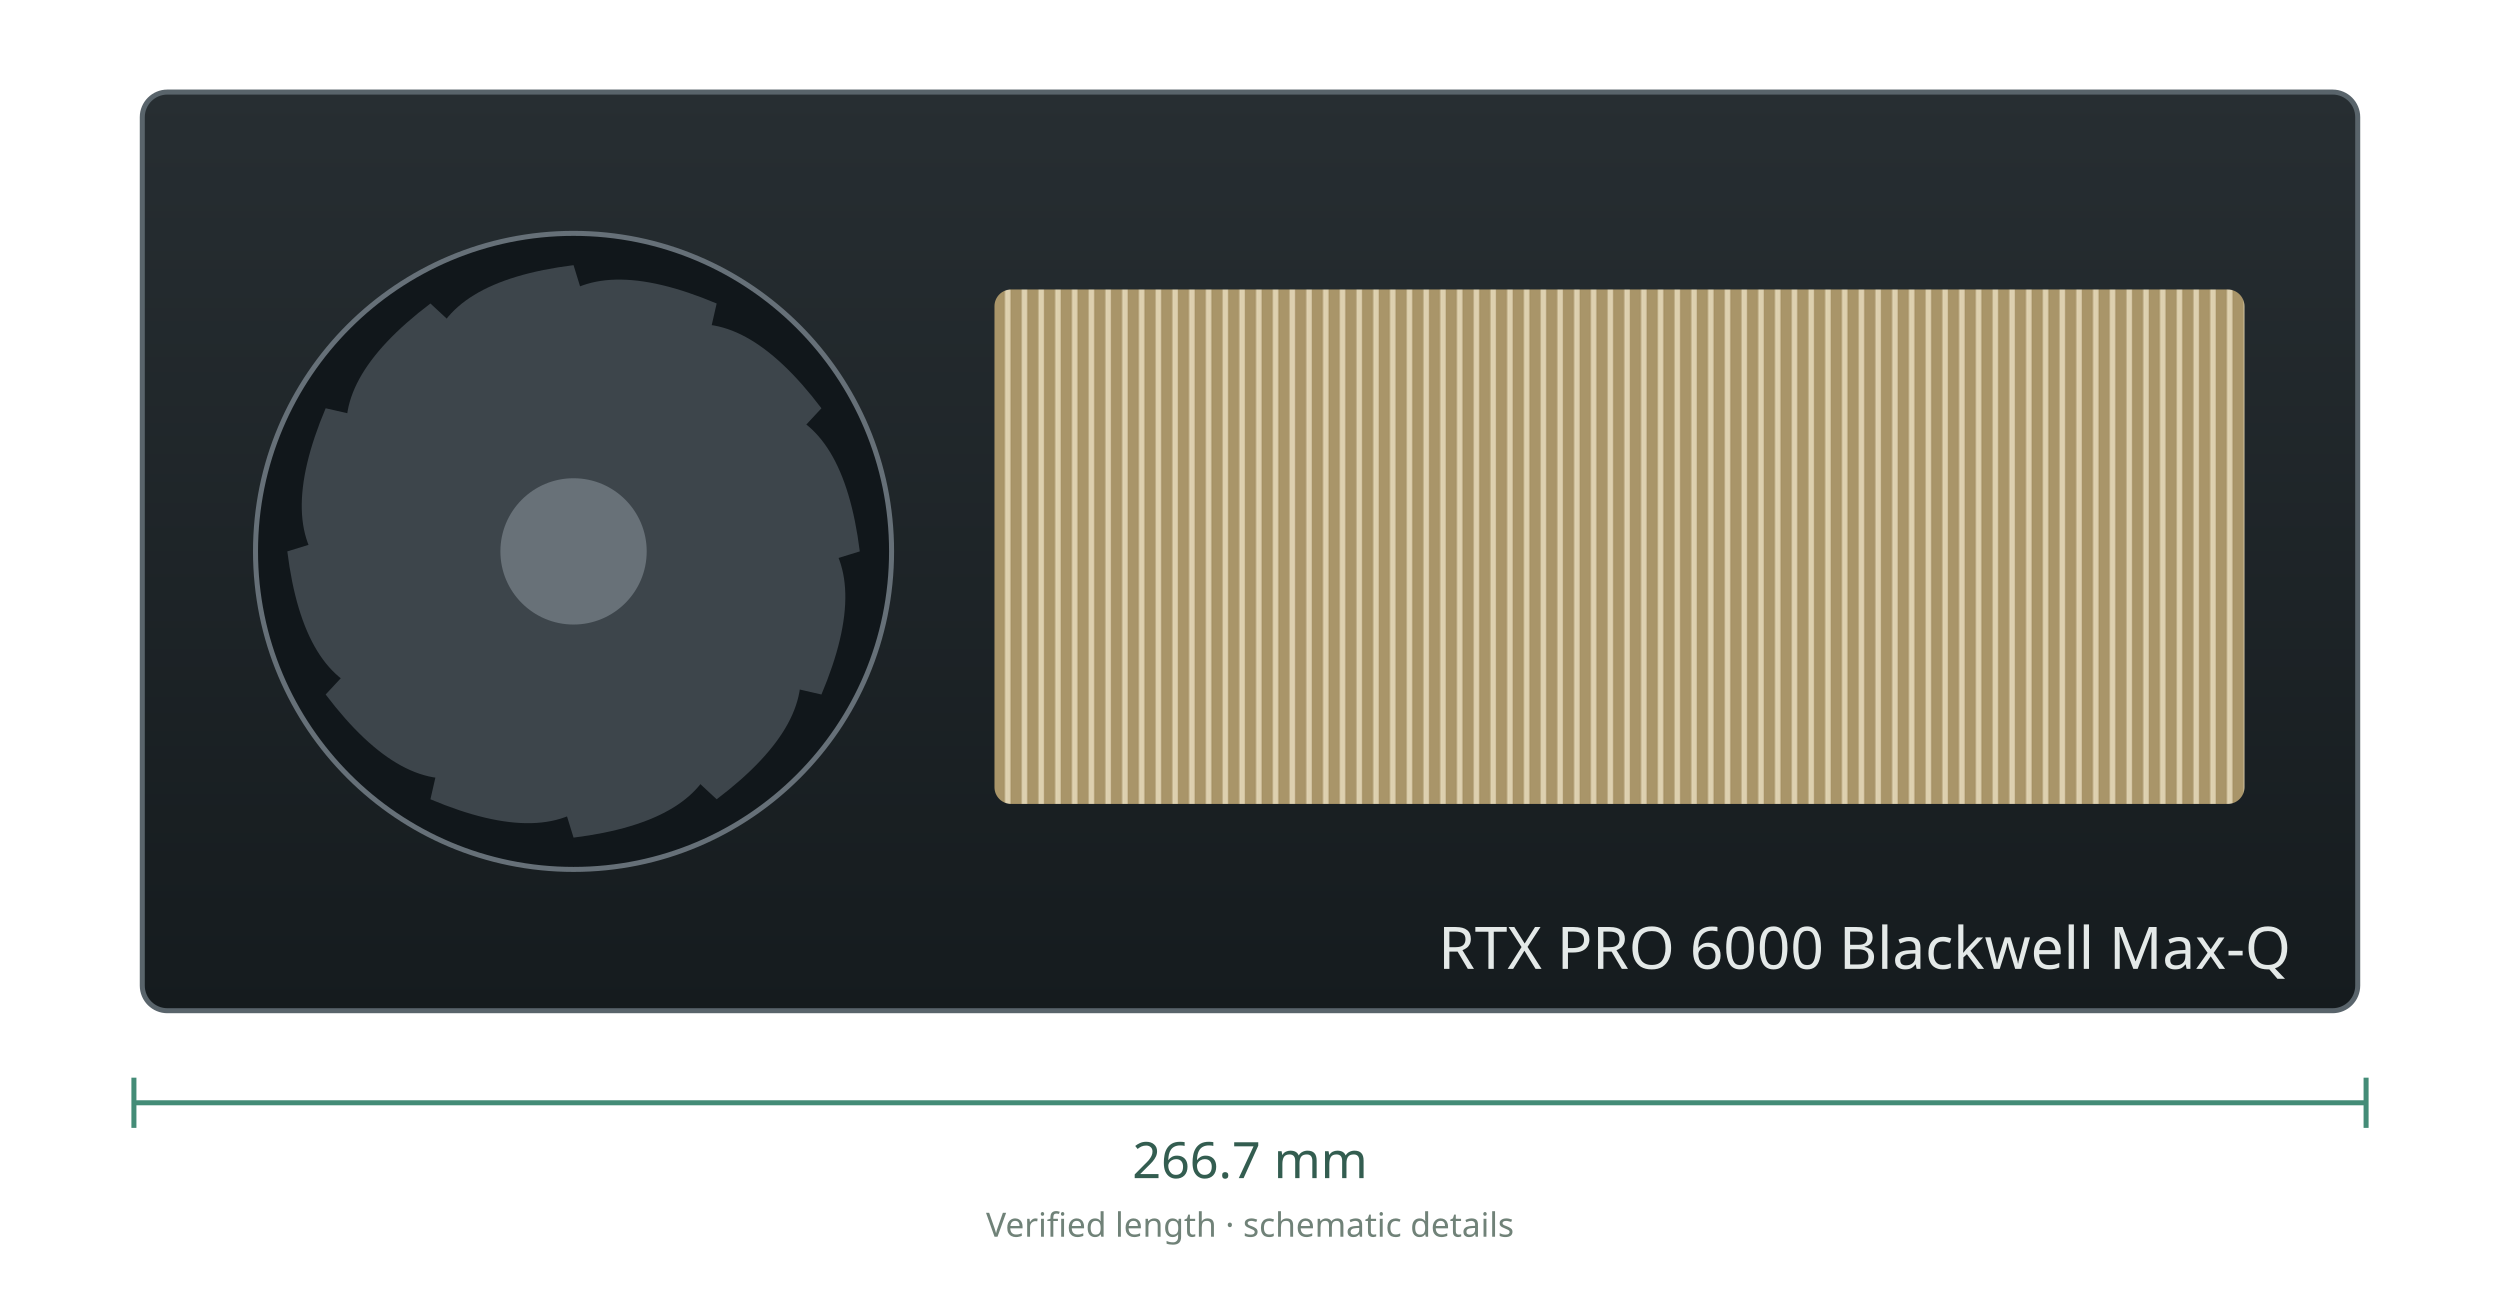
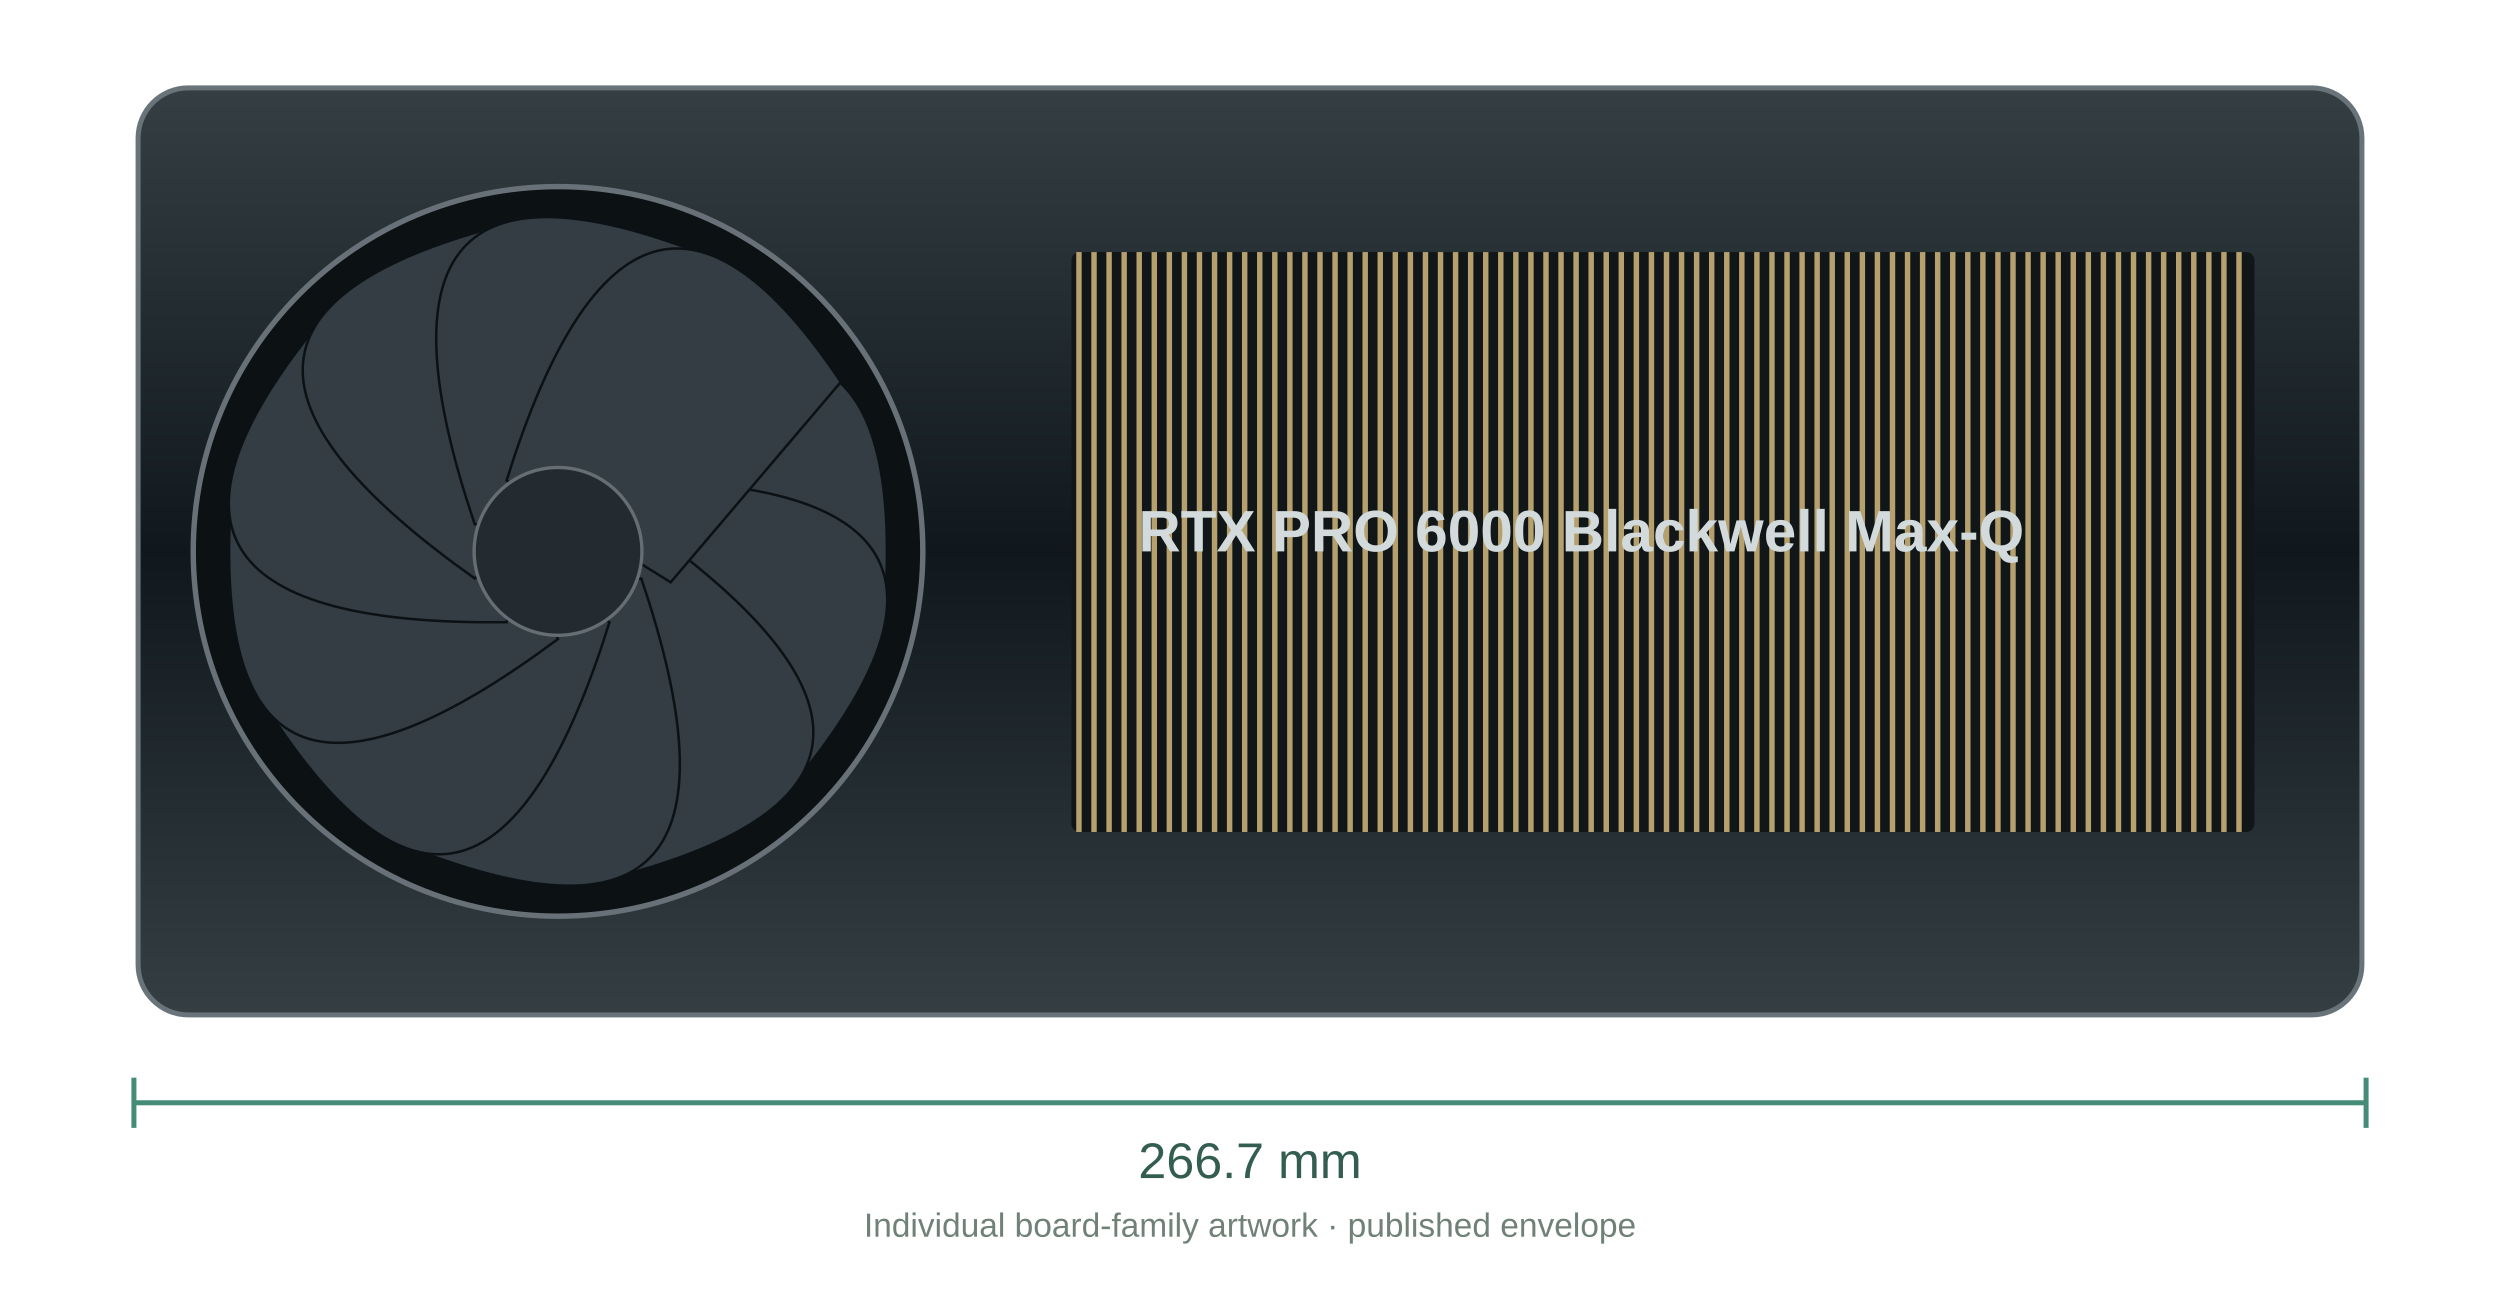
- <svg xmlns="http://www.w3.org/2000/svg" viewBox="-16 -10 298.7 156.76" role="img" aria-label="RTX PRO 6000 Blackwell Max-Q dimensioned 2D schematic">
+ <svg xmlns="http://www.w3.org/2000/svg" viewBox="-16 -10 298.7 156.76" role="img" aria-label="RTX PRO 6000 Blackwell Max-Q dimensioned view">
  <defs>
-     <linearGradient id="body" x2="0" y2="1">
-       <stop stop-color="#272e32" />
-       <stop offset="1" stop-color="#151b1e" />
+     <linearGradient id="shell" x2="0" y2="1">
+       <stop stop-color="#343e43" />
+       <stop offset=".5" stop-color="#10181d" />
+       <stop offset="1" stop-color="#343e43" />
    </linearGradient>
-     <pattern id="fins" width="2" height="4" patternUnits="userSpaceOnUse">
-       <rect width="2" height="4" fill="#a99569" />
-       <path d="M.4 0V4" stroke="#ddd0af" stroke-width=".65" />
-     </pattern>
+     <linearGradient id="metal" x2="0" y2="1">
+       <stop stop-color="#6c767c" />
+       <stop offset=".4" stop-color="#343e43" />
+       <stop offset="1" stop-color="#6c767c" />
+     </linearGradient>
  </defs>
-   <rect x="1" y="1" width="264.7" height="109.76" rx="3" fill="url(#body)" stroke="#59646b" stroke-width=".6" />
-   <rect x="102.819" y="24.587" width="149.352" height="61.468" rx="2" fill="url(#fins)" />
-   <circle cx="52.527" cy="55.88" r="37.998" fill="#11171b" stroke="#667078" stroke-width=".6" />
-   <path d="M52.527 48.28 Q82.926 25.481 86.726 55.88 L62.027 63.48Z" transform="rotate(0 52.5272 55.88)" fill="#3d454b" />
-   <path d="M52.527 48.28 Q82.926 25.481 86.726 55.88 L62.027 63.48Z" transform="rotate(30 52.5272 55.88)" fill="#3d454b" />
-   <path d="M52.527 48.28 Q82.926 25.481 86.726 55.88 L62.027 63.48Z" transform="rotate(60 52.5272 55.88)" fill="#3d454b" />
-   <path d="M52.527 48.28 Q82.926 25.481 86.726 55.88 L62.027 63.48Z" transform="rotate(90 52.5272 55.88)" fill="#3d454b" />
-   <path d="M52.527 48.28 Q82.926 25.481 86.726 55.88 L62.027 63.48Z" transform="rotate(120 52.5272 55.88)" fill="#3d454b" />
-   <path d="M52.527 48.28 Q82.926 25.481 86.726 55.88 L62.027 63.48Z" transform="rotate(150 52.5272 55.88)" fill="#3d454b" />
-   <path d="M52.527 48.28 Q82.926 25.481 86.726 55.88 L62.027 63.48Z" transform="rotate(180 52.5272 55.88)" fill="#3d454b" />
-   <path d="M52.527 48.28 Q82.926 25.481 86.726 55.88 L62.027 63.48Z" transform="rotate(210 52.5272 55.88)" fill="#3d454b" />
-   <path d="M52.527 48.28 Q82.926 25.481 86.726 55.88 L62.027 63.48Z" transform="rotate(240 52.5272 55.88)" fill="#3d454b" />
-   <path d="M52.527 48.28 Q82.926 25.481 86.726 55.88 L62.027 63.48Z" transform="rotate(270 52.5272 55.88)" fill="#3d454b" />
-   <path d="M52.527 48.28 Q82.926 25.481 86.726 55.88 L62.027 63.48Z" transform="rotate(300 52.5272 55.88)" fill="#3d454b" />
-   <path d="M52.527 48.28 Q82.926 25.481 86.726 55.88 L62.027 63.48Z" transform="rotate(330 52.5272 55.88)" fill="#3d454b" />
-   <circle cx="52.527" cy="55.88" r="8.74" fill="#687178" />
-   <text x="257.7" y="105.76" fill="#e4e9e8" font-family="system-ui,sans-serif" font-size="7.0" text-anchor="end">RTX PRO 6000 Blackwell Max-Q</text>
+   <rect x="0.5" y="0.5" width="265.7" height="110.76" rx="6" fill="url(#shell)" stroke="#68737a" stroke-width="0.6" />
+   <circle cx="50.673" cy="55.88" r="43.586" fill="#0c1114" stroke="#697178" stroke-width=".65" />
+   <path d="M50.673 45.419 Q91.644 14.909 89.901 59.367 L59.39 66.777Z" transform="rotate(0 50.673 55.88)" fill="#343d44" stroke="#0b1114" stroke-width=".3" />
+   <path d="M50.673 45.419 Q91.644 14.909 89.901 59.367 L59.39 66.777Z" transform="rotate(36 50.673 55.88)" fill="#343d44" stroke="#0b1114" stroke-width=".3" />
+   <path d="M50.673 45.419 Q91.644 14.909 89.901 59.367 L59.39 66.777Z" transform="rotate(72 50.673 55.88)" fill="#343d44" stroke="#0b1114" stroke-width=".3" />
+   <path d="M50.673 45.419 Q91.644 14.909 89.901 59.367 L59.39 66.777Z" transform="rotate(108 50.673 55.88)" fill="#343d44" stroke="#0b1114" stroke-width=".3" />
+   <path d="M50.673 45.419 Q91.644 14.909 89.901 59.367 L59.39 66.777Z" transform="rotate(144 50.673 55.88)" fill="#343d44" stroke="#0b1114" stroke-width=".3" />
+   <path d="M50.673 45.419 Q91.644 14.909 89.901 59.367 L59.39 66.777Z" transform="rotate(180 50.673 55.88)" fill="#343d44" stroke="#0b1114" stroke-width=".3" />
+   <path d="M50.673 45.419 Q91.644 14.909 89.901 59.367 L59.39 66.777Z" transform="rotate(216 50.673 55.88)" fill="#343d44" stroke="#0b1114" stroke-width=".3" />
+   <path d="M50.673 45.419 Q91.644 14.909 89.901 59.367 L59.39 66.777Z" transform="rotate(252 50.673 55.88)" fill="#343d44" stroke="#0b1114" stroke-width=".3" />
+   <path d="M50.673 45.419 Q91.644 14.909 89.901 59.367 L59.39 66.777Z" transform="rotate(288 50.673 55.88)" fill="#343d44" stroke="#0b1114" stroke-width=".3" />
+   <path d="M50.673 45.419 Q91.644 14.909 89.901 59.367 L59.39 66.777Z" transform="rotate(324 50.673 55.88)" fill="#343d44" stroke="#0b1114" stroke-width=".3" />
+   <circle cx="50.673" cy="55.88" r="10.025" fill="#232b30" stroke="#656e73" stroke-width=".4" />
+   <rect x="112.014" y="20.117" width="141.351" height="69.291" rx="1" fill="#111719" />
+   <path d="M112.914 20.117V89.408" fill="none" stroke="#b6a16e" stroke-width="0.65" stroke-linejoin="round" />
+   <path d="M114.714 20.117V89.408" fill="none" stroke="#b6a16e" stroke-width="0.65" stroke-linejoin="round" />
+   <path d="M116.514 20.117V89.408" fill="none" stroke="#b6a16e" stroke-width="0.65" stroke-linejoin="round" />
+   <path d="M118.314 20.117V89.408" fill="none" stroke="#b6a16e" stroke-width="0.65" stroke-linejoin="round" />
+   <path d="M120.114 20.117V89.408" fill="none" stroke="#b6a16e" stroke-width="0.65" stroke-linejoin="round" />
+   <path d="M121.914 20.117V89.408" fill="none" stroke="#b6a16e" stroke-width="0.65" stroke-linejoin="round" />
+   <path d="M123.714 20.117V89.408" fill="none" stroke="#b6a16e" stroke-width="0.65" stroke-linejoin="round" />
+   <path d="M125.514 20.117V89.408" fill="none" stroke="#b6a16e" stroke-width="0.65" stroke-linejoin="round" />
+   <path d="M127.314 20.117V89.408" fill="none" stroke="#b6a16e" stroke-width="0.65" stroke-linejoin="round" />
+   <path d="M129.114 20.117V89.408" fill="none" stroke="#b6a16e" stroke-width="0.65" stroke-linejoin="round" />
+   <path d="M130.914 20.117V89.408" fill="none" stroke="#b6a16e" stroke-width="0.65" stroke-linejoin="round" />
+   <path d="M132.714 20.117V89.408" fill="none" stroke="#b6a16e" stroke-width="0.65" stroke-linejoin="round" />
+   <path d="M134.514 20.117V89.408" fill="none" stroke="#b6a16e" stroke-width="0.65" stroke-linejoin="round" />
+   <path d="M136.314 20.117V89.408" fill="none" stroke="#b6a16e" stroke-width="0.65" stroke-linejoin="round" />
+   <path d="M138.114 20.117V89.408" fill="none" stroke="#b6a16e" stroke-width="0.65" stroke-linejoin="round" />
+   <path d="M139.914 20.117V89.408" fill="none" stroke="#b6a16e" stroke-width="0.65" stroke-linejoin="round" />
+   <path d="M141.714 20.117V89.408" fill="none" stroke="#b6a16e" stroke-width="0.65" stroke-linejoin="round" />
+   <path d="M143.514 20.117V89.408" fill="none" stroke="#b6a16e" stroke-width="0.65" stroke-linejoin="round" />
+   <path d="M145.314 20.117V89.408" fill="none" stroke="#b6a16e" stroke-width="0.65" stroke-linejoin="round" />
+   <path d="M147.114 20.117V89.408" fill="none" stroke="#b6a16e" stroke-width="0.65" stroke-linejoin="round" />
+   <path d="M148.914 20.117V89.408" fill="none" stroke="#b6a16e" stroke-width="0.65" stroke-linejoin="round" />
+   <path d="M150.714 20.117V89.408" fill="none" stroke="#b6a16e" stroke-width="0.65" stroke-linejoin="round" />
+   <path d="M152.514 20.117V89.408" fill="none" stroke="#b6a16e" stroke-width="0.65" stroke-linejoin="round" />
+   <path d="M154.314 20.117V89.408" fill="none" stroke="#b6a16e" stroke-width="0.65" stroke-linejoin="round" />
+   <path d="M156.114 20.117V89.408" fill="none" stroke="#b6a16e" stroke-width="0.65" stroke-linejoin="round" />
+   <path d="M157.914 20.117V89.408" fill="none" stroke="#b6a16e" stroke-width="0.65" stroke-linejoin="round" />
+   <path d="M159.714 20.117V89.408" fill="none" stroke="#b6a16e" stroke-width="0.65" stroke-linejoin="round" />
+   <path d="M161.514 20.117V89.408" fill="none" stroke="#b6a16e" stroke-width="0.65" stroke-linejoin="round" />
+   <path d="M163.314 20.117V89.408" fill="none" stroke="#b6a16e" stroke-width="0.65" stroke-linejoin="round" />
+   <path d="M165.114 20.117V89.408" fill="none" stroke="#b6a16e" stroke-width="0.65" stroke-linejoin="round" />
+   <path d="M166.914 20.117V89.408" fill="none" stroke="#b6a16e" stroke-width="0.65" stroke-linejoin="round" />
+   <path d="M168.714 20.117V89.408" fill="none" stroke="#b6a16e" stroke-width="0.65" stroke-linejoin="round" />
+   <path d="M170.514 20.117V89.408" fill="none" stroke="#b6a16e" stroke-width="0.65" stroke-linejoin="round" />
+   <path d="M172.314 20.117V89.408" fill="none" stroke="#b6a16e" stroke-width="0.65" stroke-linejoin="round" />
+   <path d="M174.114 20.117V89.408" fill="none" stroke="#b6a16e" stroke-width="0.65" stroke-linejoin="round" />
+   <path d="M175.914 20.117V89.408" fill="none" stroke="#b6a16e" stroke-width="0.65" stroke-linejoin="round" />
+   <path d="M177.714 20.117V89.408" fill="none" stroke="#b6a16e" stroke-width="0.65" stroke-linejoin="round" />
+   <path d="M179.514 20.117V89.408" fill="none" stroke="#b6a16e" stroke-width="0.65" stroke-linejoin="round" />
+   <path d="M181.314 20.117V89.408" fill="none" stroke="#b6a16e" stroke-width="0.65" stroke-linejoin="round" />
+   <path d="M183.114 20.117V89.408" fill="none" stroke="#b6a16e" stroke-width="0.65" stroke-linejoin="round" />
+   <path d="M184.914 20.117V89.408" fill="none" stroke="#b6a16e" stroke-width="0.65" stroke-linejoin="round" />
+   <path d="M186.714 20.117V89.408" fill="none" stroke="#b6a16e" stroke-width="0.65" stroke-linejoin="round" />
+   <path d="M188.514 20.117V89.408" fill="none" stroke="#b6a16e" stroke-width="0.65" stroke-linejoin="round" />
+   <path d="M190.314 20.117V89.408" fill="none" stroke="#b6a16e" stroke-width="0.65" stroke-linejoin="round" />
+   <path d="M192.114 20.117V89.408" fill="none" stroke="#b6a16e" stroke-width="0.65" stroke-linejoin="round" />
+   <path d="M193.914 20.117V89.408" fill="none" stroke="#b6a16e" stroke-width="0.65" stroke-linejoin="round" />
+   <path d="M195.714 20.117V89.408" fill="none" stroke="#b6a16e" stroke-width="0.65" stroke-linejoin="round" />
+   <path d="M197.514 20.117V89.408" fill="none" stroke="#b6a16e" stroke-width="0.65" stroke-linejoin="round" />
+   <path d="M199.314 20.117V89.408" fill="none" stroke="#b6a16e" stroke-width="0.65" stroke-linejoin="round" />
+   <path d="M201.114 20.117V89.408" fill="none" stroke="#b6a16e" stroke-width="0.65" stroke-linejoin="round" />
+   <path d="M202.914 20.117V89.408" fill="none" stroke="#b6a16e" stroke-width="0.65" stroke-linejoin="round" />
+   <path d="M204.714 20.117V89.408" fill="none" stroke="#b6a16e" stroke-width="0.65" stroke-linejoin="round" />
+   <path d="M206.514 20.117V89.408" fill="none" stroke="#b6a16e" stroke-width="0.65" stroke-linejoin="round" />
+   <path d="M208.314 20.117V89.408" fill="none" stroke="#b6a16e" stroke-width="0.65" stroke-linejoin="round" />
+   <path d="M210.114 20.117V89.408" fill="none" stroke="#b6a16e" stroke-width="0.65" stroke-linejoin="round" />
+   <path d="M211.914 20.117V89.408" fill="none" stroke="#b6a16e" stroke-width="0.65" stroke-linejoin="round" />
+   <path d="M213.714 20.117V89.408" fill="none" stroke="#b6a16e" stroke-width="0.65" stroke-linejoin="round" />
+   <path d="M215.514 20.117V89.408" fill="none" stroke="#b6a16e" stroke-width="0.65" stroke-linejoin="round" />
+   <path d="M217.314 20.117V89.408" fill="none" stroke="#b6a16e" stroke-width="0.65" stroke-linejoin="round" />
+   <path d="M219.114 20.117V89.408" fill="none" stroke="#b6a16e" stroke-width="0.65" stroke-linejoin="round" />
+   <path d="M220.914 20.117V89.408" fill="none" stroke="#b6a16e" stroke-width="0.65" stroke-linejoin="round" />
+   <path d="M222.714 20.117V89.408" fill="none" stroke="#b6a16e" stroke-width="0.65" stroke-linejoin="round" />
+   <path d="M224.514 20.117V89.408" fill="none" stroke="#b6a16e" stroke-width="0.65" stroke-linejoin="round" />
+   <path d="M226.314 20.117V89.408" fill="none" stroke="#b6a16e" stroke-width="0.65" stroke-linejoin="round" />
+   <path d="M228.114 20.117V89.408" fill="none" stroke="#b6a16e" stroke-width="0.65" stroke-linejoin="round" />
+   <path d="M229.914 20.117V89.408" fill="none" stroke="#b6a16e" stroke-width="0.65" stroke-linejoin="round" />
+   <path d="M231.714 20.117V89.408" fill="none" stroke="#b6a16e" stroke-width="0.65" stroke-linejoin="round" />
+   <path d="M233.514 20.117V89.408" fill="none" stroke="#b6a16e" stroke-width="0.65" stroke-linejoin="round" />
+   <path d="M235.314 20.117V89.408" fill="none" stroke="#b6a16e" stroke-width="0.65" stroke-linejoin="round" />
+   <path d="M237.114 20.117V89.408" fill="none" stroke="#b6a16e" stroke-width="0.65" stroke-linejoin="round" />
+   <path d="M238.914 20.117V89.408" fill="none" stroke="#b6a16e" stroke-width="0.65" stroke-linejoin="round" />
+   <path d="M240.714 20.117V89.408" fill="none" stroke="#b6a16e" stroke-width="0.65" stroke-linejoin="round" />
+   <path d="M242.514 20.117V89.408" fill="none" stroke="#b6a16e" stroke-width="0.65" stroke-linejoin="round" />
+   <path d="M244.314 20.117V89.408" fill="none" stroke="#b6a16e" stroke-width="0.65" stroke-linejoin="round" />
+   <path d="M246.114 20.117V89.408" fill="none" stroke="#b6a16e" stroke-width="0.65" stroke-linejoin="round" />
+   <path d="M247.914 20.117V89.408" fill="none" stroke="#b6a16e" stroke-width="0.65" stroke-linejoin="round" />
+   <path d="M249.714 20.117V89.408" fill="none" stroke="#b6a16e" stroke-width="0.65" stroke-linejoin="round" />
+   <path d="M251.514 20.117V89.408" fill="none" stroke="#b6a16e" stroke-width="0.65" stroke-linejoin="round" />
+   <text x="120.015" y="55.88" fill="#d2dadb" font-family="Arial,Helvetica,sans-serif" font-size="7" font-weight="600" text-anchor="start">RTX PRO 6000 Blackwell Max-Q</text>
  <path d="M0 118.76V124.76 M0 121.76H266.7 M266.7 118.76V124.76" stroke="#448c77" fill="none" stroke-width=".6" />
-   <text x="133.35" y="130.76" text-anchor="middle" fill="#335d50" font-family="system-ui,sans-serif" font-size="6">266.7 mm</text>
-   <text x="133.35" y="137.76" text-anchor="middle" fill="#708278" font-family="system-ui,sans-serif" font-size="4">Verified length · schematic details</text>
+   <text x="133.35" y="130.76" text-anchor="middle" fill="#335d50" font-family="Arial,sans-serif" font-size="6">266.7 mm</text>
+   <text x="133.35" y="137.76" text-anchor="middle" fill="#708278" font-family="Arial,sans-serif" font-size="4">Individual board-family artwork · published envelope</text>
</svg>
